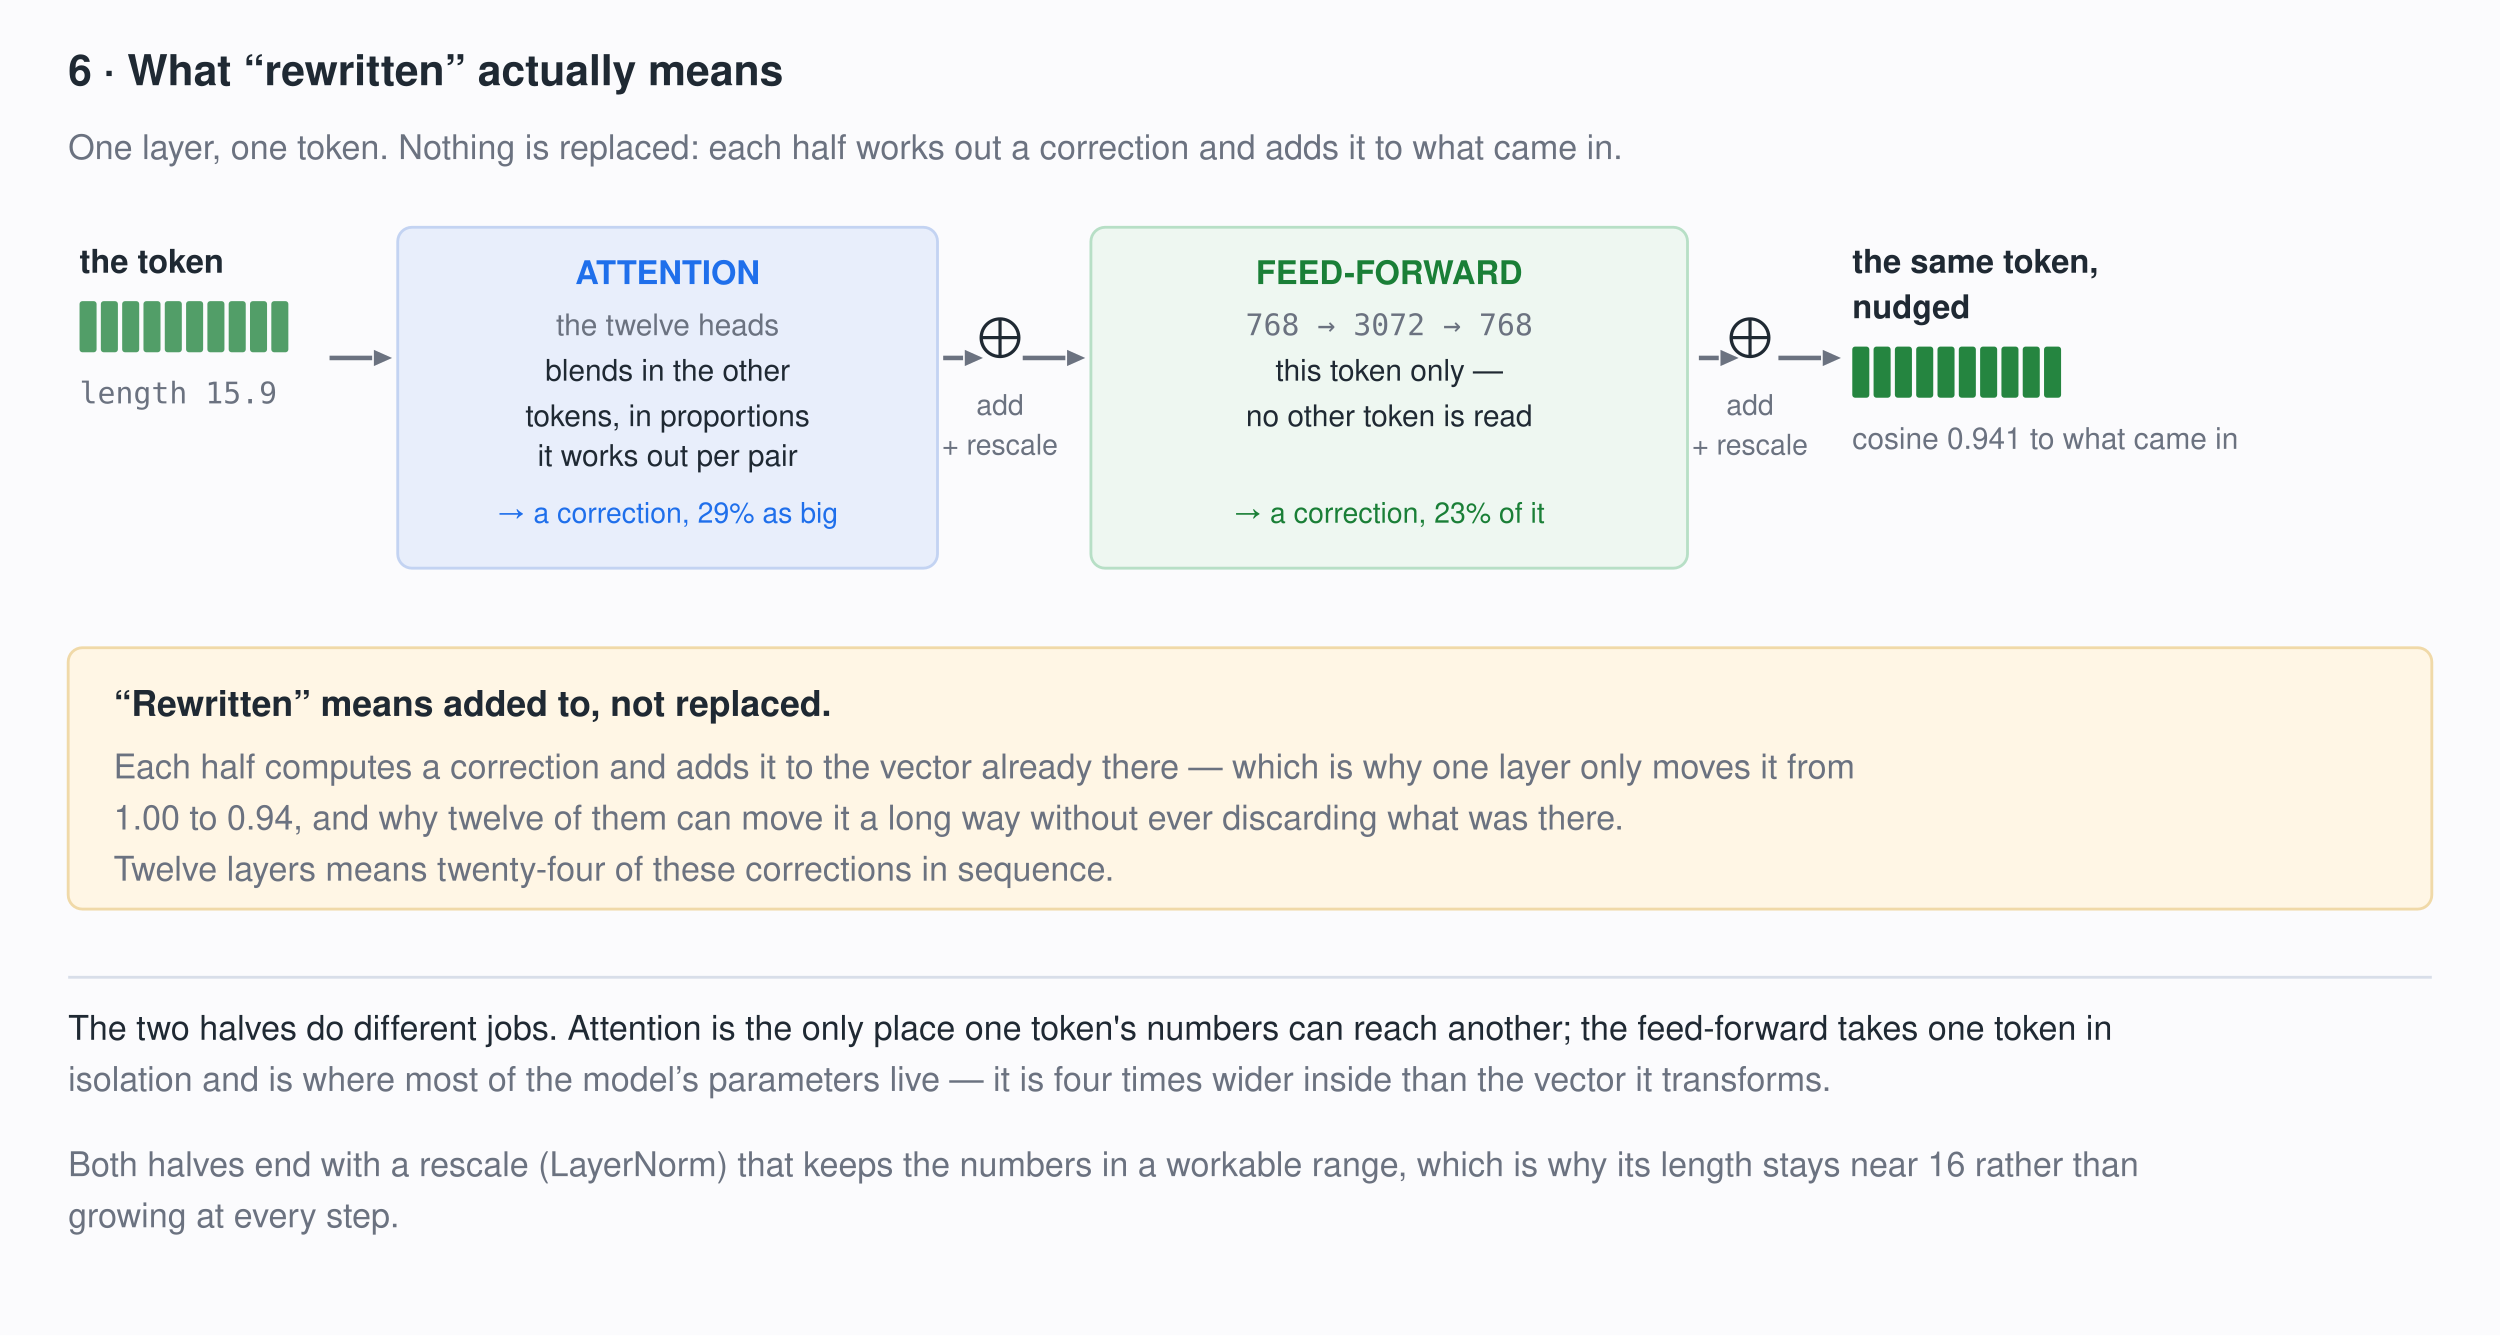
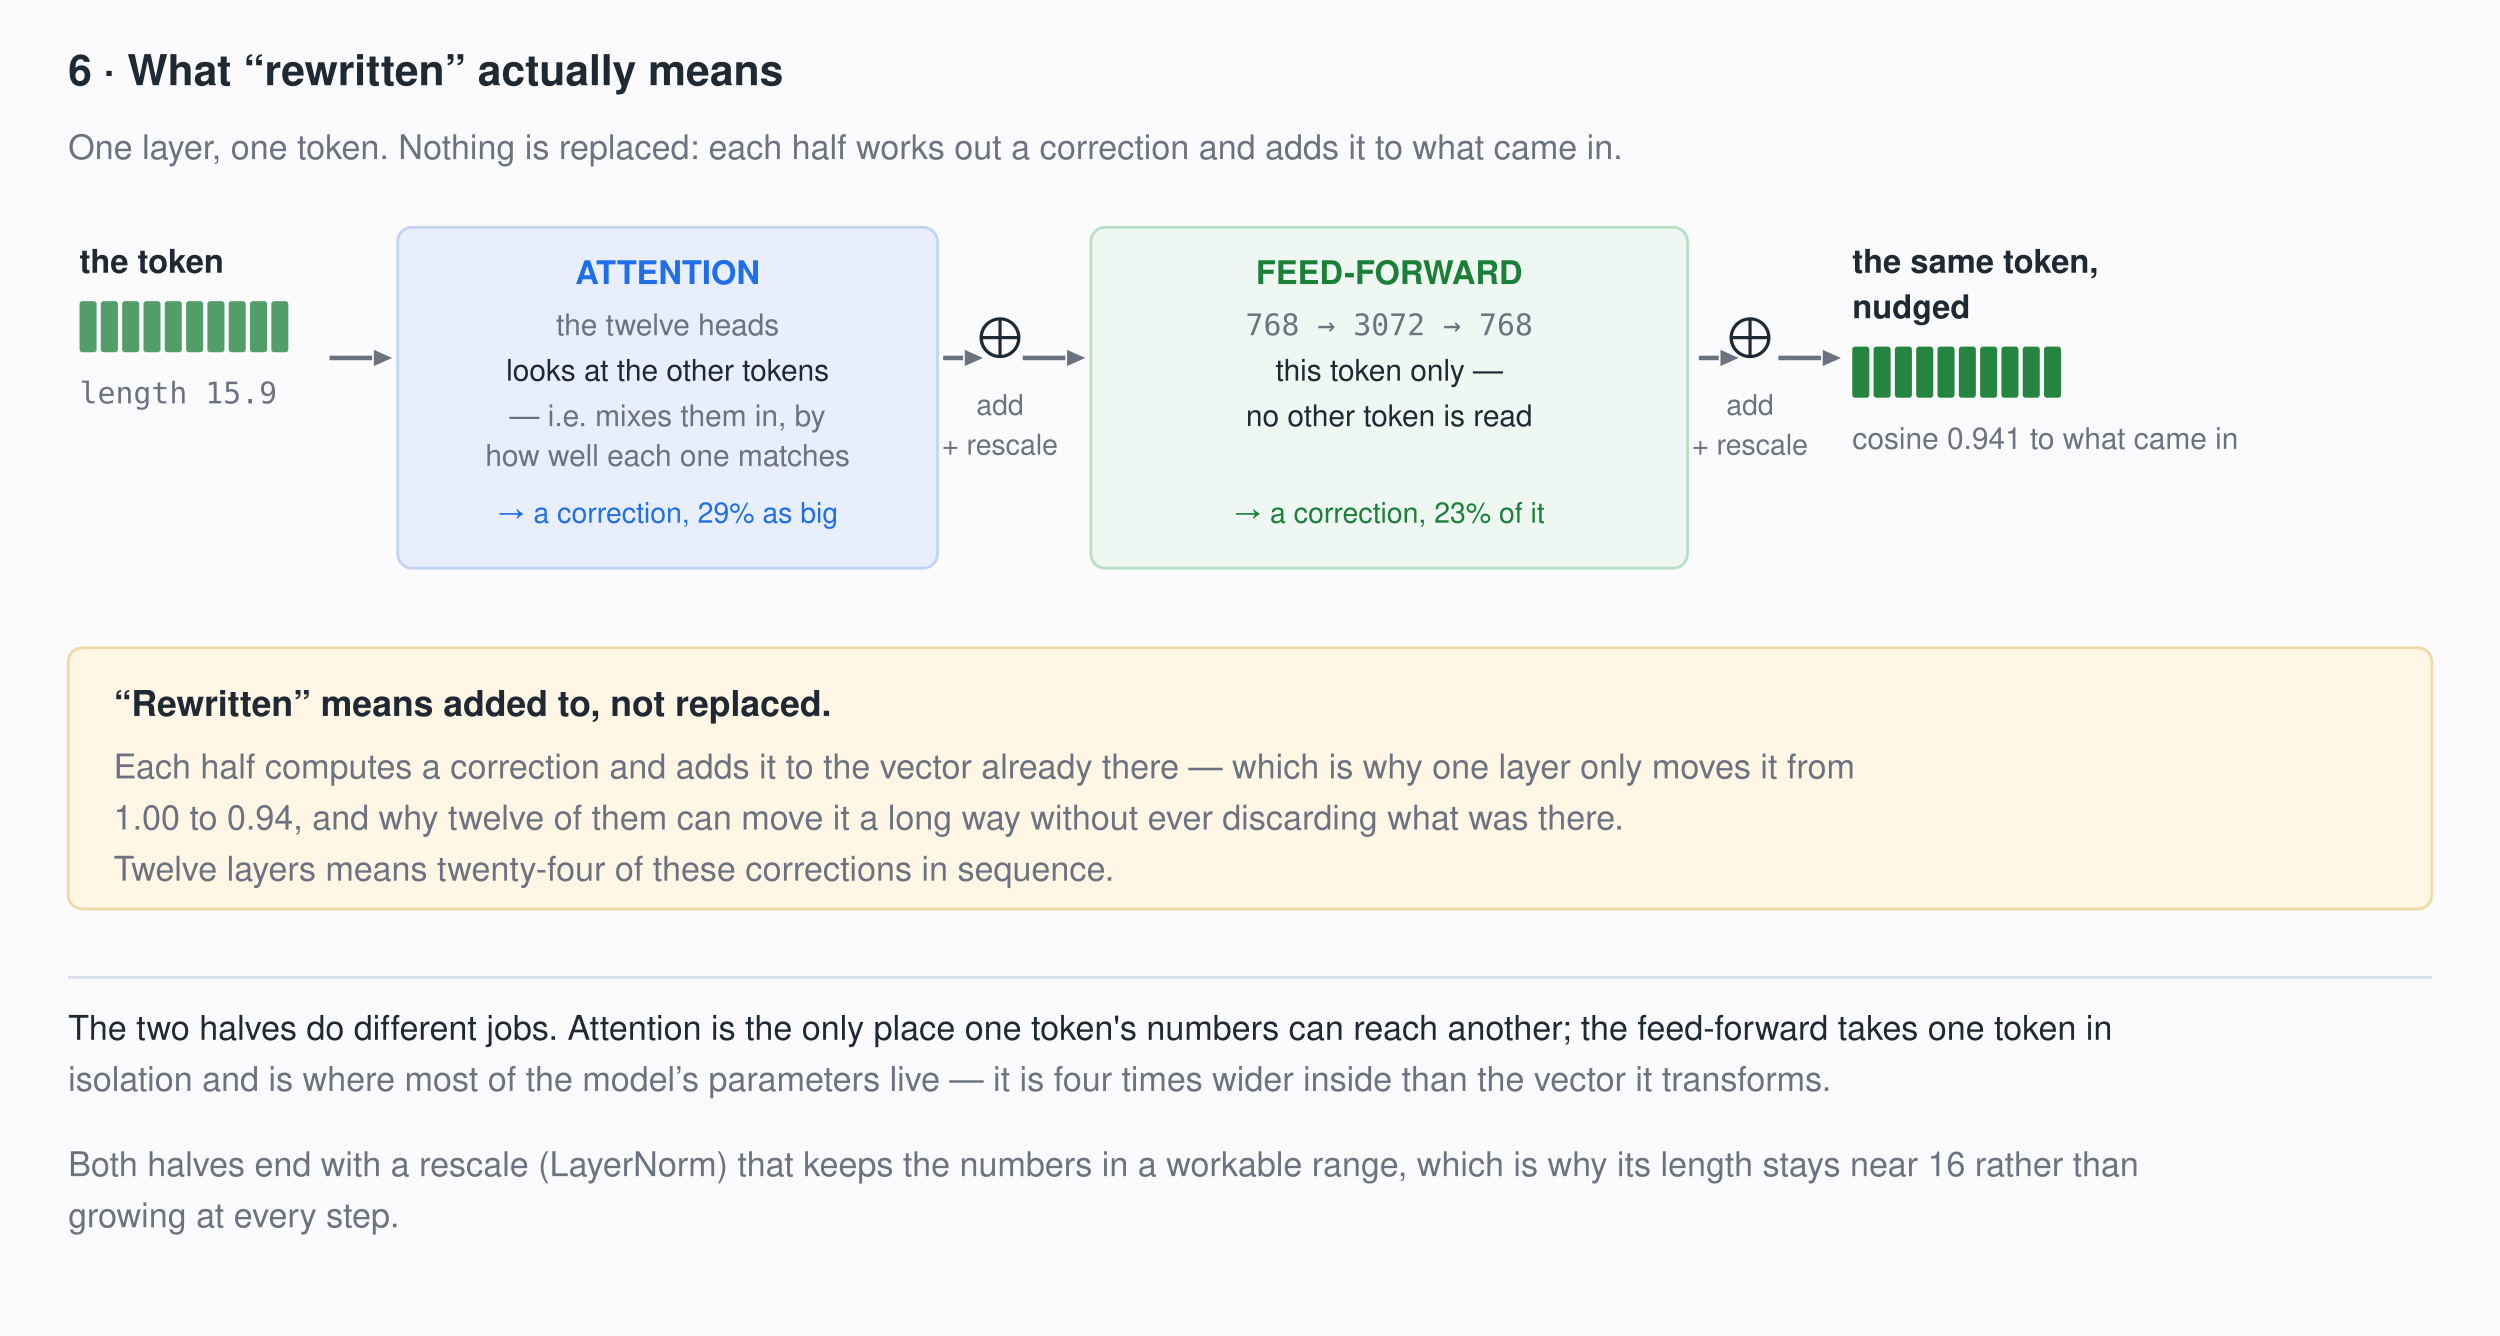
<svg xmlns="http://www.w3.org/2000/svg" viewBox="0 0 880 470" width="880" height="470" role="img" aria-label="What rewritten actually means">
  <rect width="880" height="470" fill="#fbfbfd" />
  <text x="24" y="30" font-family="ui-sans-serif,-apple-system,Segoe UI,Helvetica,Arial,sans-serif" font-size="15" fill="#1f2933" text-anchor="start" font-weight="600" font-style="normal">6 · What “rewritten” actually means</text>
  <text x="24" y="56" font-family="ui-sans-serif,-apple-system,Segoe UI,Helvetica,Arial,sans-serif" font-size="12" fill="#6b7280" text-anchor="start" font-weight="normal" font-style="normal">One layer, one token. Nothing is replaced: each half works out a correction and adds it to what came in.</text>
  <text x="28" y="96" font-family="ui-sans-serif,-apple-system,Segoe UI,Helvetica,Arial,sans-serif" font-size="11.5" fill="#1f2933" text-anchor="start" font-weight="600" font-style="normal">the token</text>
  <rect x="28.0" y="106" width="6" height="18" rx="1" fill="#1a7f37" opacity="0.75" />
  <rect x="35.5" y="106" width="6" height="18" rx="1" fill="#1a7f37" opacity="0.75" />
  <rect x="43.0" y="106" width="6" height="18" rx="1" fill="#1a7f37" opacity="0.75" />
  <rect x="50.5" y="106" width="6" height="18" rx="1" fill="#1a7f37" opacity="0.75" />
  <rect x="58.0" y="106" width="6" height="18" rx="1" fill="#1a7f37" opacity="0.75" />
  <rect x="65.5" y="106" width="6" height="18" rx="1" fill="#1a7f37" opacity="0.75" />
  <rect x="73.0" y="106" width="6" height="18" rx="1" fill="#1a7f37" opacity="0.75" />
  <rect x="80.5" y="106" width="6" height="18" rx="1" fill="#1a7f37" opacity="0.75" />
  <rect x="88.0" y="106" width="6" height="18" rx="1" fill="#1a7f37" opacity="0.75" />
  <rect x="95.5" y="106" width="6" height="18" rx="1" fill="#1a7f37" opacity="0.75" />
  <text x="28" y="142" font-family="ui-monospace,SFMono-Regular,Menlo,Consolas,monospace" font-size="10.5" fill="#6b7280" text-anchor="start" font-weight="normal" font-style="normal">length 15.9</text>
  <rect x="140" y="80" width="190" height="120" rx="5" fill="#e8eefb" stroke="#c3d3f2" stroke-width="1" />
  <text x="235" y="100" font-family="ui-sans-serif,-apple-system,Segoe UI,Helvetica,Arial,sans-serif" font-size="11.5" fill="#1f6feb" text-anchor="middle" font-weight="600" font-style="normal">ATTENTION</text>
  <text x="235" y="118" font-family="ui-sans-serif,-apple-system,Segoe UI,Helvetica,Arial,sans-serif" font-size="10.5" fill="#6b7280" text-anchor="middle" font-weight="normal" font-style="normal">the twelve heads</text>
-   <text x="235" y="134" font-family="ui-sans-serif,-apple-system,Segoe UI,Helvetica,Arial,sans-serif" font-size="10.5" fill="#1f2933" text-anchor="middle" font-weight="normal" font-style="normal">blends in the other</text>
-   <text x="235" y="150" font-family="ui-sans-serif,-apple-system,Segoe UI,Helvetica,Arial,sans-serif" font-size="10.5" fill="#1f2933" text-anchor="middle" font-weight="normal" font-style="normal">tokens, in proportions</text>
-   <text x="235" y="164" font-family="ui-sans-serif,-apple-system,Segoe UI,Helvetica,Arial,sans-serif" font-size="10.5" fill="#1f2933" text-anchor="middle" font-weight="normal" font-style="normal">it works out per pair</text>
+   <text x="235" y="134" font-family="ui-sans-serif,-apple-system,Segoe UI,Helvetica,Arial,sans-serif" font-size="10.5" fill="#1f2933" text-anchor="middle" font-weight="normal" font-style="normal">looks at the other tokens</text>
+   <text x="235" y="150" font-family="ui-sans-serif,-apple-system,Segoe UI,Helvetica,Arial,sans-serif" font-size="10.5" fill="#6b7280" text-anchor="middle" font-weight="normal" font-style="normal">— i.e. mixes them in, by</text>
+   <text x="235" y="164" font-family="ui-sans-serif,-apple-system,Segoe UI,Helvetica,Arial,sans-serif" font-size="10.5" fill="#6b7280" text-anchor="middle" font-weight="normal" font-style="normal">how well each one matches</text>
  <text x="235" y="184" font-family="ui-sans-serif,-apple-system,Segoe UI,Helvetica,Arial,sans-serif" font-size="10" fill="#1f6feb" text-anchor="middle" font-weight="normal" font-style="normal">→ a correction, 29% as big</text>
  <text x="352" y="126" font-family="ui-sans-serif,-apple-system,Segoe UI,Helvetica,Arial,sans-serif" font-size="20" fill="#1f2933" text-anchor="middle" font-weight="normal" font-style="normal">⊕</text>
  <text x="352" y="146" font-family="ui-sans-serif,-apple-system,Segoe UI,Helvetica,Arial,sans-serif" font-size="10" fill="#6b7280" text-anchor="middle" font-weight="normal" font-style="normal">add</text>
  <text x="352" y="160" font-family="ui-sans-serif,-apple-system,Segoe UI,Helvetica,Arial,sans-serif" font-size="10" fill="#6b7280" text-anchor="middle" font-weight="normal" font-style="normal">+ rescale</text>
  <rect x="384" y="80" width="210" height="120" rx="5" fill="#eef7f1" stroke="#b7dfc6" stroke-width="1" />
  <text x="489" y="100" font-family="ui-sans-serif,-apple-system,Segoe UI,Helvetica,Arial,sans-serif" font-size="11.5" fill="#1a7f37" text-anchor="middle" font-weight="600" font-style="normal">FEED-FORWARD</text>
  <text x="489" y="118" font-family="ui-monospace,SFMono-Regular,Menlo,Consolas,monospace" font-size="10.5" fill="#6b7280" text-anchor="middle" font-weight="normal" font-style="normal">768 → 3072 → 768</text>
  <text x="489" y="134" font-family="ui-sans-serif,-apple-system,Segoe UI,Helvetica,Arial,sans-serif" font-size="10.5" fill="#1f2933" text-anchor="middle" font-weight="normal" font-style="normal">this token only —</text>
  <text x="489" y="150" font-family="ui-sans-serif,-apple-system,Segoe UI,Helvetica,Arial,sans-serif" font-size="10.5" fill="#1f2933" text-anchor="middle" font-weight="normal" font-style="normal">no other token is read</text>
  <text x="489" y="184" font-family="ui-sans-serif,-apple-system,Segoe UI,Helvetica,Arial,sans-serif" font-size="10" fill="#1a7f37" text-anchor="middle" font-weight="normal" font-style="normal">→ a correction, 23% of it</text>
  <text x="616" y="126" font-family="ui-sans-serif,-apple-system,Segoe UI,Helvetica,Arial,sans-serif" font-size="20" fill="#1f2933" text-anchor="middle" font-weight="normal" font-style="normal">⊕</text>
  <text x="616" y="146" font-family="ui-sans-serif,-apple-system,Segoe UI,Helvetica,Arial,sans-serif" font-size="10" fill="#6b7280" text-anchor="middle" font-weight="normal" font-style="normal">add</text>
  <text x="616" y="160" font-family="ui-sans-serif,-apple-system,Segoe UI,Helvetica,Arial,sans-serif" font-size="10" fill="#6b7280" text-anchor="middle" font-weight="normal" font-style="normal">+ rescale</text>
  <text x="652" y="96" font-family="ui-sans-serif,-apple-system,Segoe UI,Helvetica,Arial,sans-serif" font-size="11.5" fill="#1f2933" text-anchor="start" font-weight="600" font-style="normal">the same token,</text>
  <text x="652" y="112" font-family="ui-sans-serif,-apple-system,Segoe UI,Helvetica,Arial,sans-serif" font-size="11.5" fill="#1f2933" text-anchor="start" font-weight="600" font-style="normal">nudged</text>
  <rect x="652.0" y="122" width="6" height="18" rx="1" fill="#1a7f37" opacity="0.95" />
  <rect x="659.5" y="122" width="6" height="18" rx="1" fill="#1a7f37" opacity="0.95" />
  <rect x="667.0" y="122" width="6" height="18" rx="1" fill="#1a7f37" opacity="0.95" />
  <rect x="674.5" y="122" width="6" height="18" rx="1" fill="#1a7f37" opacity="0.95" />
  <rect x="682.0" y="122" width="6" height="18" rx="1" fill="#1a7f37" opacity="0.95" />
  <rect x="689.5" y="122" width="6" height="18" rx="1" fill="#1a7f37" opacity="0.95" />
  <rect x="697.0" y="122" width="6" height="18" rx="1" fill="#1a7f37" opacity="0.95" />
  <rect x="704.5" y="122" width="6" height="18" rx="1" fill="#1a7f37" opacity="0.95" />
  <rect x="712.0" y="122" width="6" height="18" rx="1" fill="#1a7f37" opacity="0.95" />
  <rect x="719.5" y="122" width="6" height="18" rx="1" fill="#1a7f37" opacity="0.95" />
  <text x="652" y="158" font-family="ui-sans-serif,-apple-system,Segoe UI,Helvetica,Arial,sans-serif" font-size="10.5" fill="#6b7280" text-anchor="start" font-weight="normal" font-style="normal">cosine 0.941 to what came in</text>
  <line x1="116" y1="126" x2="131.0" y2="126.0" stroke="#6b7280" stroke-width="1.6" />
  <polygon points="138,126 131.608,128.854 131.608,123.146" fill="#6b7280" />
  <line x1="332" y1="126" x2="339.0" y2="126.0" stroke="#6b7280" stroke-width="1.6" />
  <polygon points="346,126 339.608,128.854 339.608,123.146" fill="#6b7280" />
  <line x1="360" y1="126" x2="375.0" y2="126.0" stroke="#6b7280" stroke-width="1.6" />
  <polygon points="382,126 375.608,128.854 375.608,123.146" fill="#6b7280" />
  <line x1="598" y1="126" x2="605.0" y2="126.0" stroke="#6b7280" stroke-width="1.6" />
  <polygon points="612,126 605.608,128.854 605.608,123.146" fill="#6b7280" />
  <line x1="626" y1="126" x2="641.0" y2="126.0" stroke="#6b7280" stroke-width="1.6" />
  <polygon points="648,126 641.608,128.854 641.608,123.146" fill="#6b7280" />
  <rect x="24" y="228" width="832" height="92" rx="5" fill="#fff6e5" stroke="#f0d9a8" stroke-width="1" />
  <text x="40" y="252" font-family="ui-sans-serif,-apple-system,Segoe UI,Helvetica,Arial,sans-serif" font-size="12.5" fill="#1f2933" text-anchor="start" font-weight="600" font-style="normal">“Rewritten” means added to, not replaced.</text>
  <text x="40" y="274" font-family="ui-sans-serif,-apple-system,Segoe UI,Helvetica,Arial,sans-serif" font-size="12" fill="#6b7280" text-anchor="start" font-weight="normal" font-style="normal">Each half computes a correction and adds it to the vector already there — which is why one layer only moves it from</text>
  <text x="40" y="292" font-family="ui-sans-serif,-apple-system,Segoe UI,Helvetica,Arial,sans-serif" font-size="12" fill="#6b7280" text-anchor="start" font-weight="normal" font-style="normal">1.00 to 0.94, and why twelve of them can move it a long way without ever discarding what was there.</text>
  <text x="40" y="310" font-family="ui-sans-serif,-apple-system,Segoe UI,Helvetica,Arial,sans-serif" font-size="12" fill="#6b7280" text-anchor="start" font-weight="normal" font-style="normal">Twelve layers means twenty-four of these corrections in sequence.</text>
  <line x1="24" y1="344" x2="856" y2="344" stroke="#d8dee9" stroke-width="1" />
  <text x="24" y="366" font-family="ui-sans-serif,-apple-system,Segoe UI,Helvetica,Arial,sans-serif" font-size="12" fill="#1f2933" text-anchor="start" font-weight="normal" font-style="normal">The two halves do different jobs. Attention is the only place one token's numbers can reach another; the feed-forward takes one token in</text>
  <text x="24" y="384" font-family="ui-sans-serif,-apple-system,Segoe UI,Helvetica,Arial,sans-serif" font-size="12" fill="#6b7280" text-anchor="start" font-weight="normal" font-style="normal">isolation and is where most of the model’s parameters live — it is four times wider inside than the vector it transforms.</text>
  <text x="24" y="414" font-family="ui-sans-serif,-apple-system,Segoe UI,Helvetica,Arial,sans-serif" font-size="12" fill="#6b7280" text-anchor="start" font-weight="normal" font-style="normal">Both halves end with a rescale (LayerNorm) that keeps the numbers in a workable range, which is why its length stays near 16 rather than</text>
  <text x="24" y="432" font-family="ui-sans-serif,-apple-system,Segoe UI,Helvetica,Arial,sans-serif" font-size="12" fill="#6b7280" text-anchor="start" font-weight="normal" font-style="normal">growing at every step.</text>
</svg>
